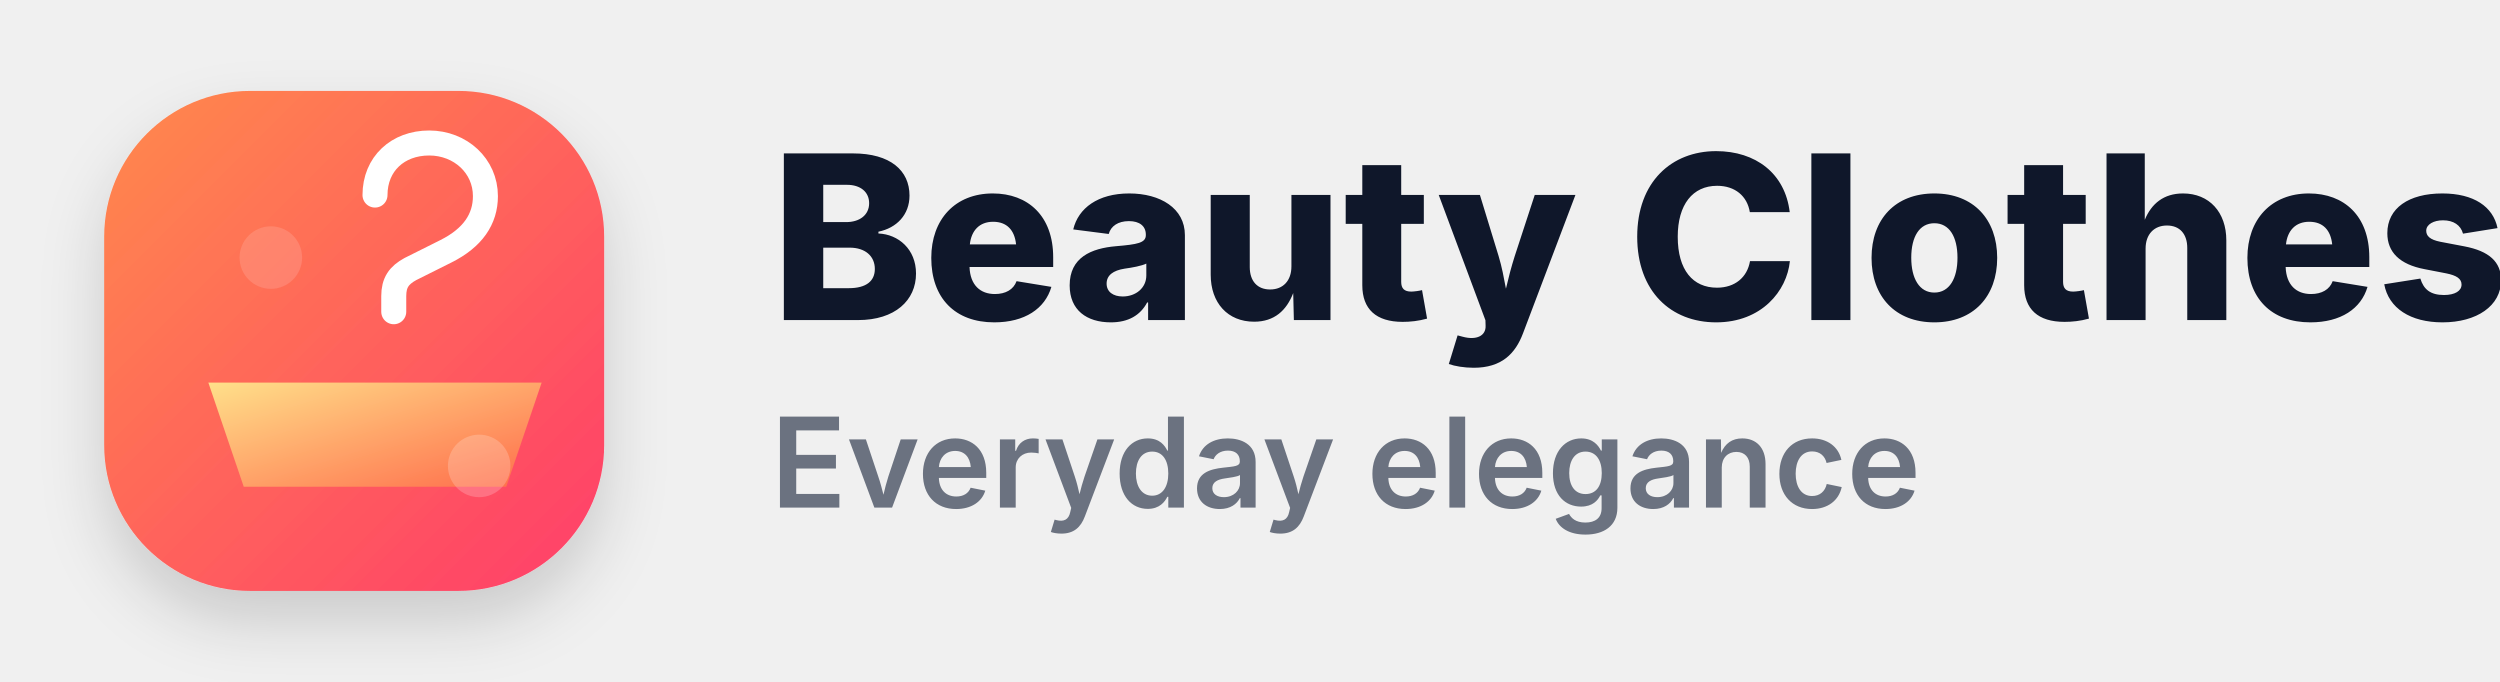
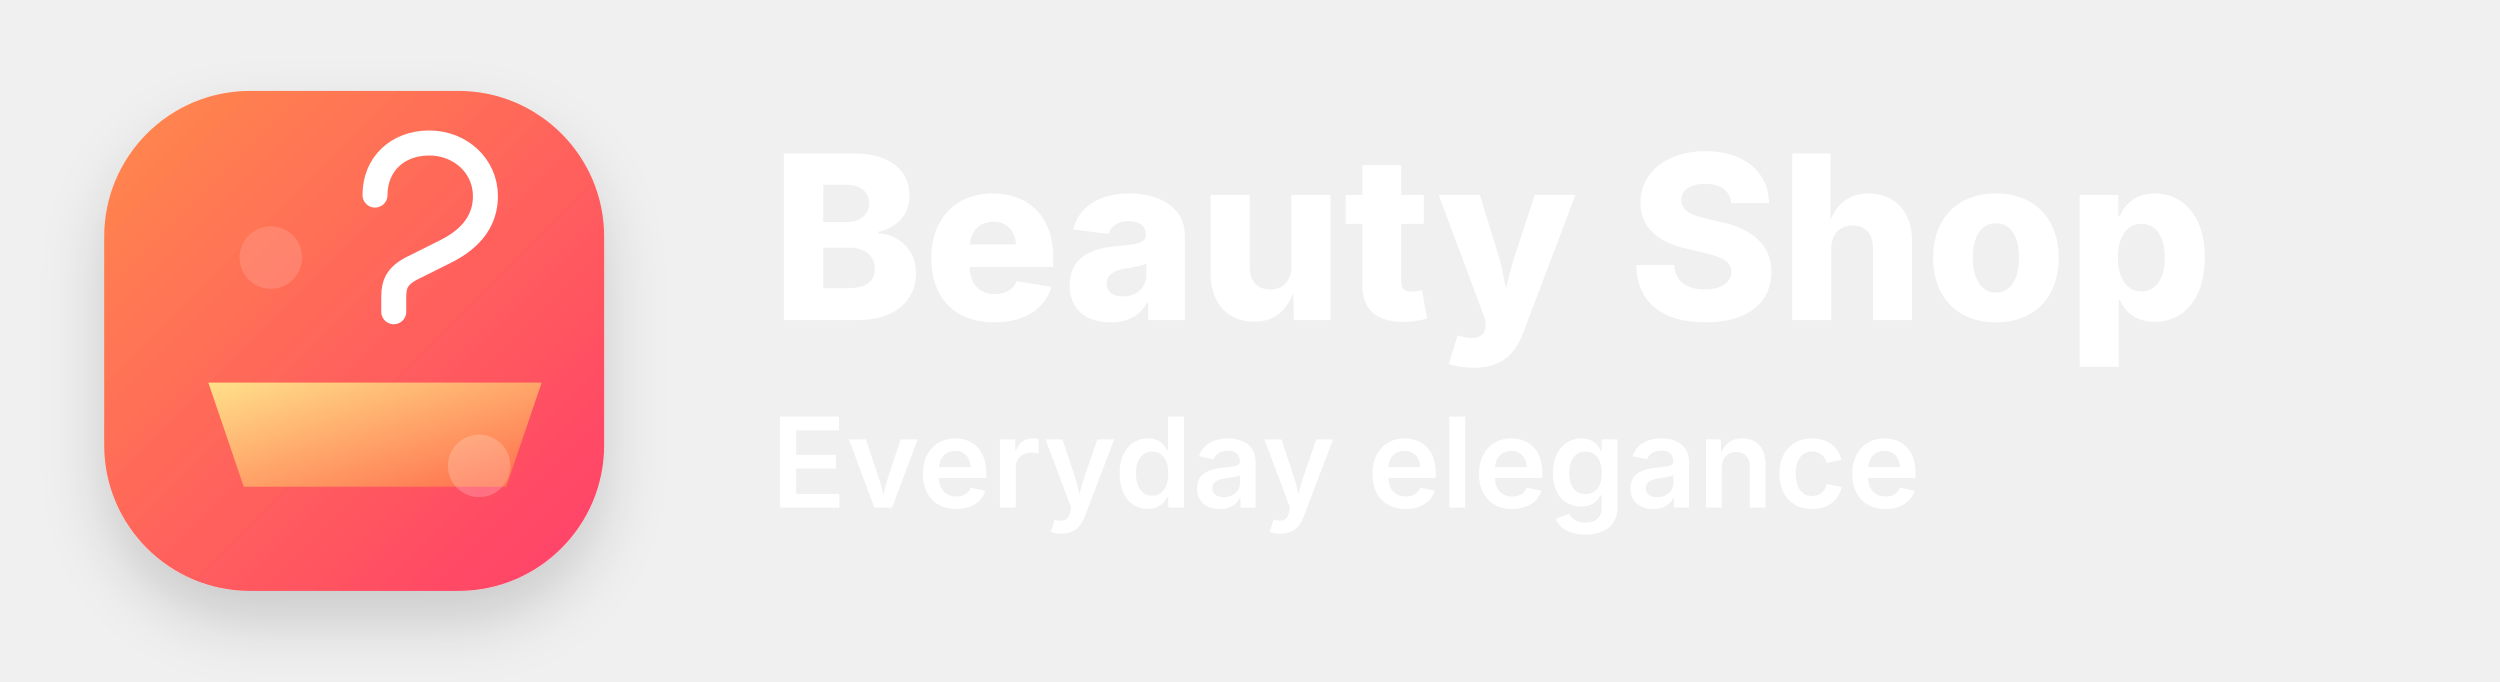
<svg xmlns="http://www.w3.org/2000/svg" width="220" height="60" viewBox="0 0 240 64" fill="none">
  <defs>
    <linearGradient id="brandGradient" x1="0" y1="0" x2="1" y2="1">
      <stop offset="0" stop-color="#ff8a4c" />
      <stop offset="1" stop-color="#ff3d6a" />
    </linearGradient>
    <linearGradient id="accentGradient" x1="0" y1="0" x2="1" y2="1">
      <stop offset="0" stop-color="#ffe08a" />
      <stop offset="1" stop-color="#ff6b4a" />
    </linearGradient>
    <filter id="softShadow" x="-20%" y="-20%" width="140%" height="140%">
      <feDropShadow dx="0" dy="3" stdDeviation="3" flood-color="#000000" flood-opacity="0.16" />
    </filter>
  </defs>
  <g filter="url(#softShadow)">
    <rect x="10" y="8" width="48" height="48" rx="14" fill="url(#brandGradient)" />
    <path d="M36 18c0-3 2.2-5 5.2-5 3 0 5.4 2.2 5.4 5.1 0 2.2-1.2 4-3.8 5.3l-3.4 1.7c-1.1 0.6-1.6 1.3-1.6 2.6v1.5" stroke="white" stroke-width="2.4" stroke-linecap="round" stroke-linejoin="round" />
    <path d="M20 36h32l-3.4 10H23.4L20 36z" fill="url(#accentGradient)" />
    <circle cx="26" cy="24" r="3" fill="white" fill-opacity="0.14" />
    <circle cx="46" cy="44" r="3" fill="white" fill-opacity="0.2" />
  </g>
-   <text x="74" y="30" font-family="Poppins, Inter, Arial, sans-serif" font-size="22" font-weight="800" fill="#0f172a">Beauty Clothes</text>
-   <text x="74" y="48" font-family="Inter, Arial, sans-serif" font-size="12" font-weight="600" fill="#6b7280">Everyday
+   <text x="74" y="30" font-family="Poppins, Inter, Arial, sans-serif" font-size="22" font-weight="800" fill="white">Beauty Shop</text>
+   <text x="74" y="48" font-family="Inter, Arial, sans-serif" font-size="12" font-weight="600" fill="white">Everyday
        elegance</text>
</svg>
